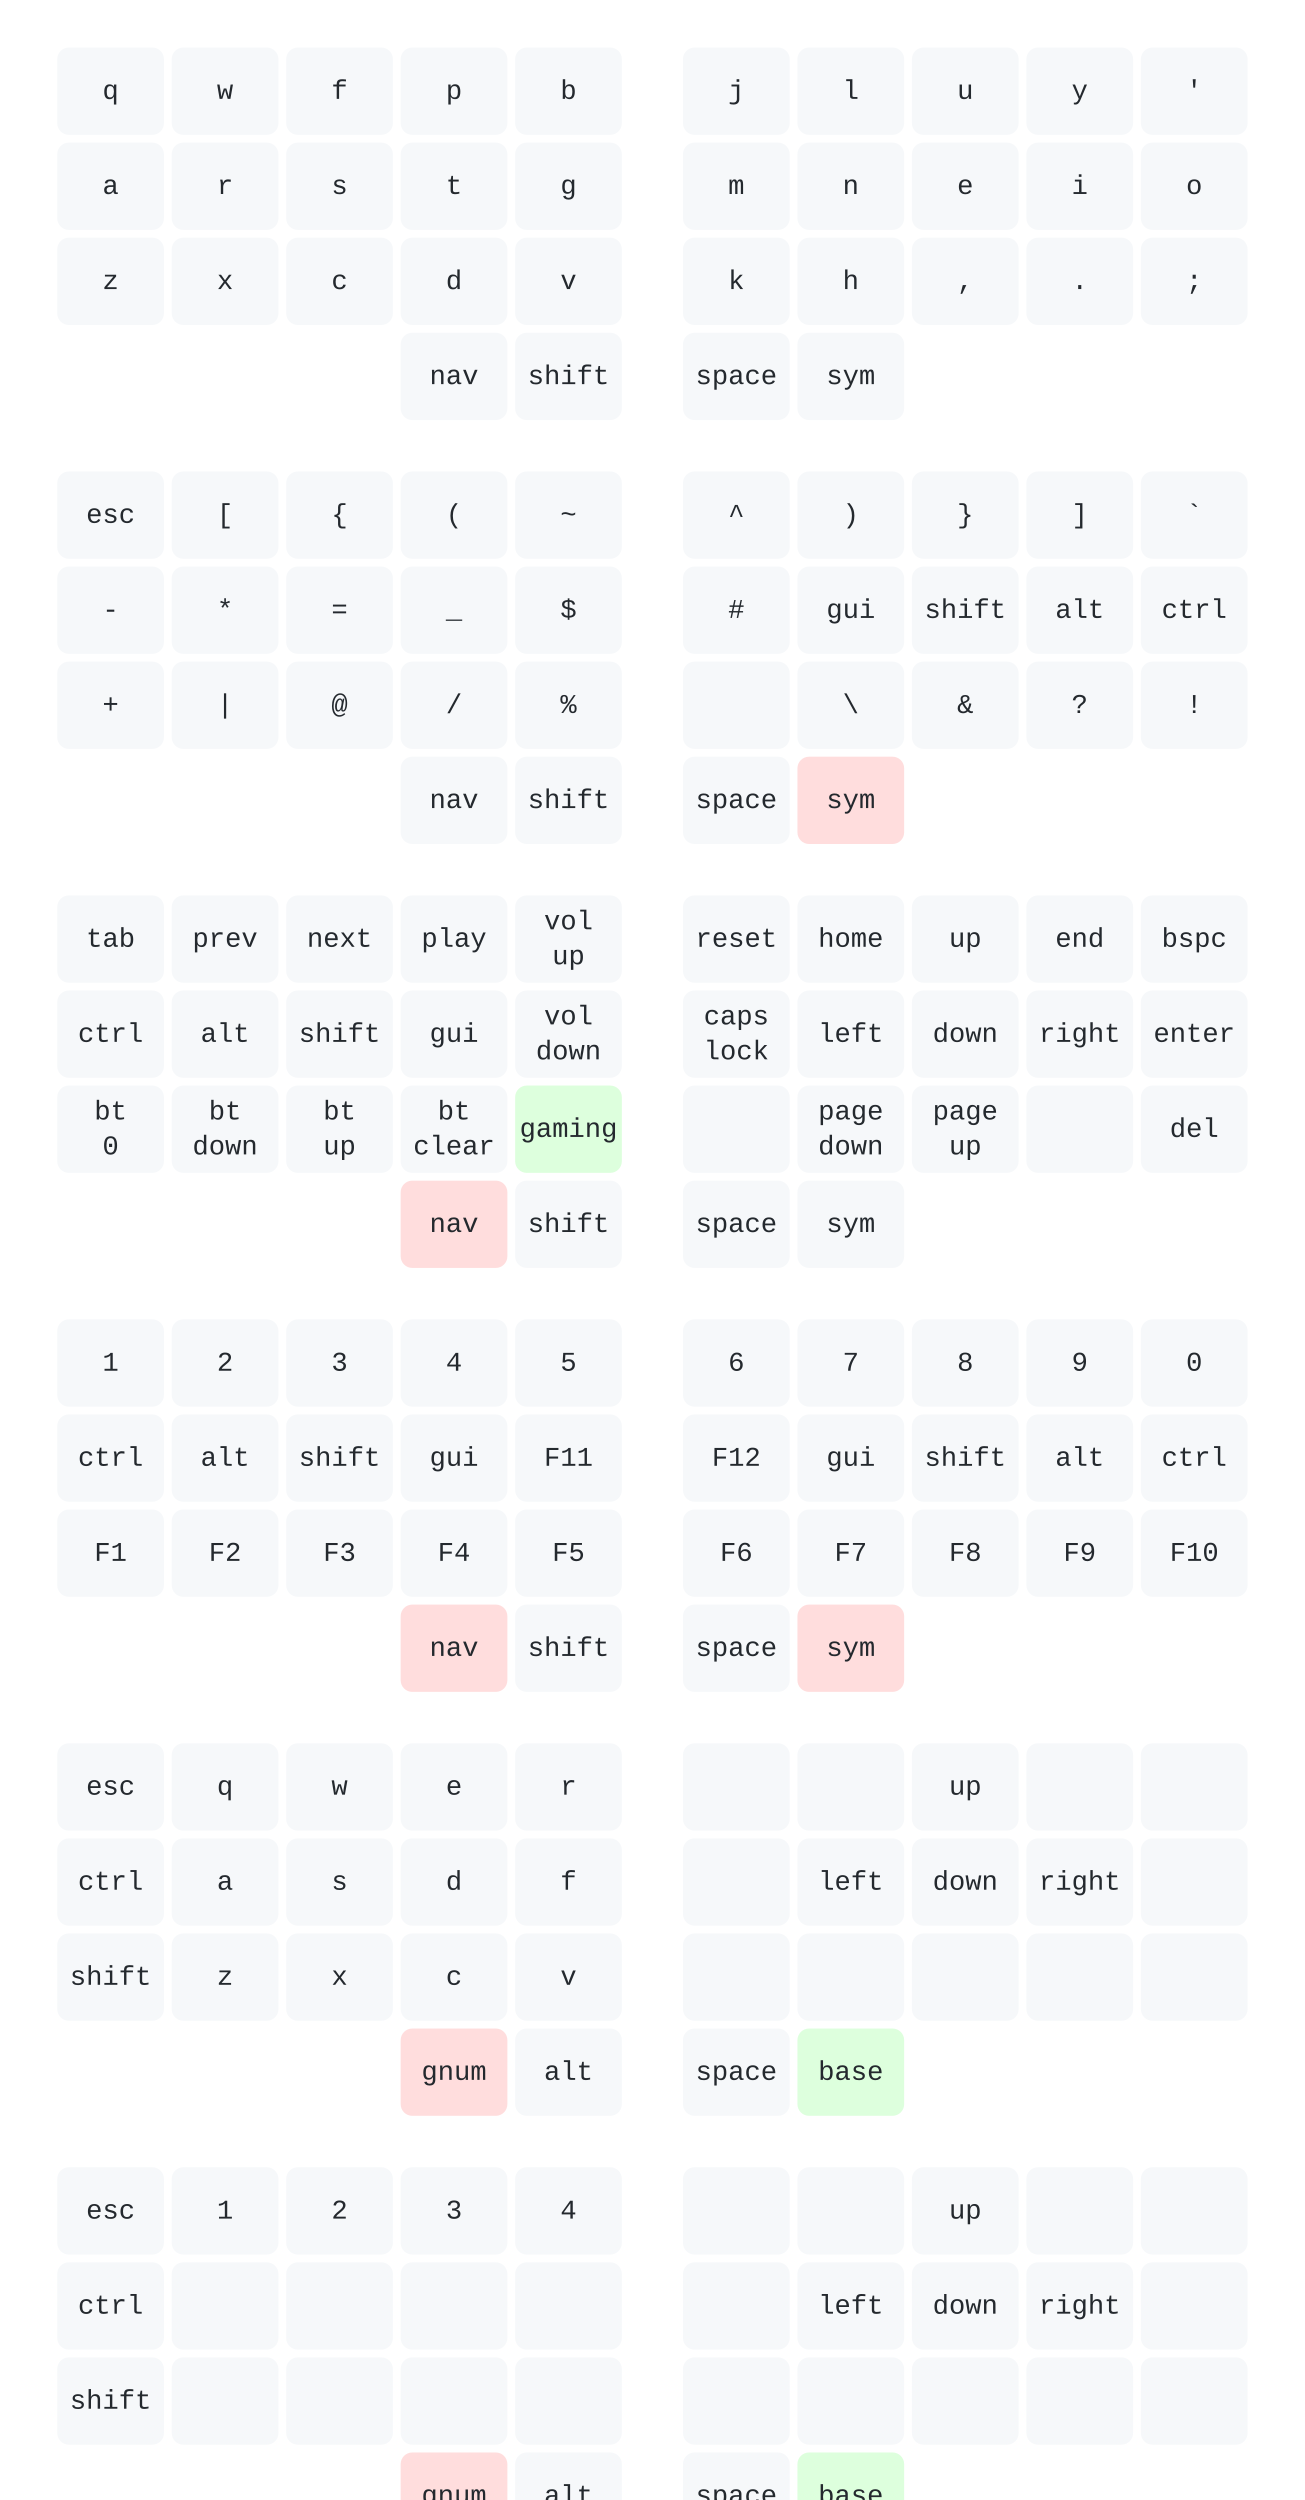
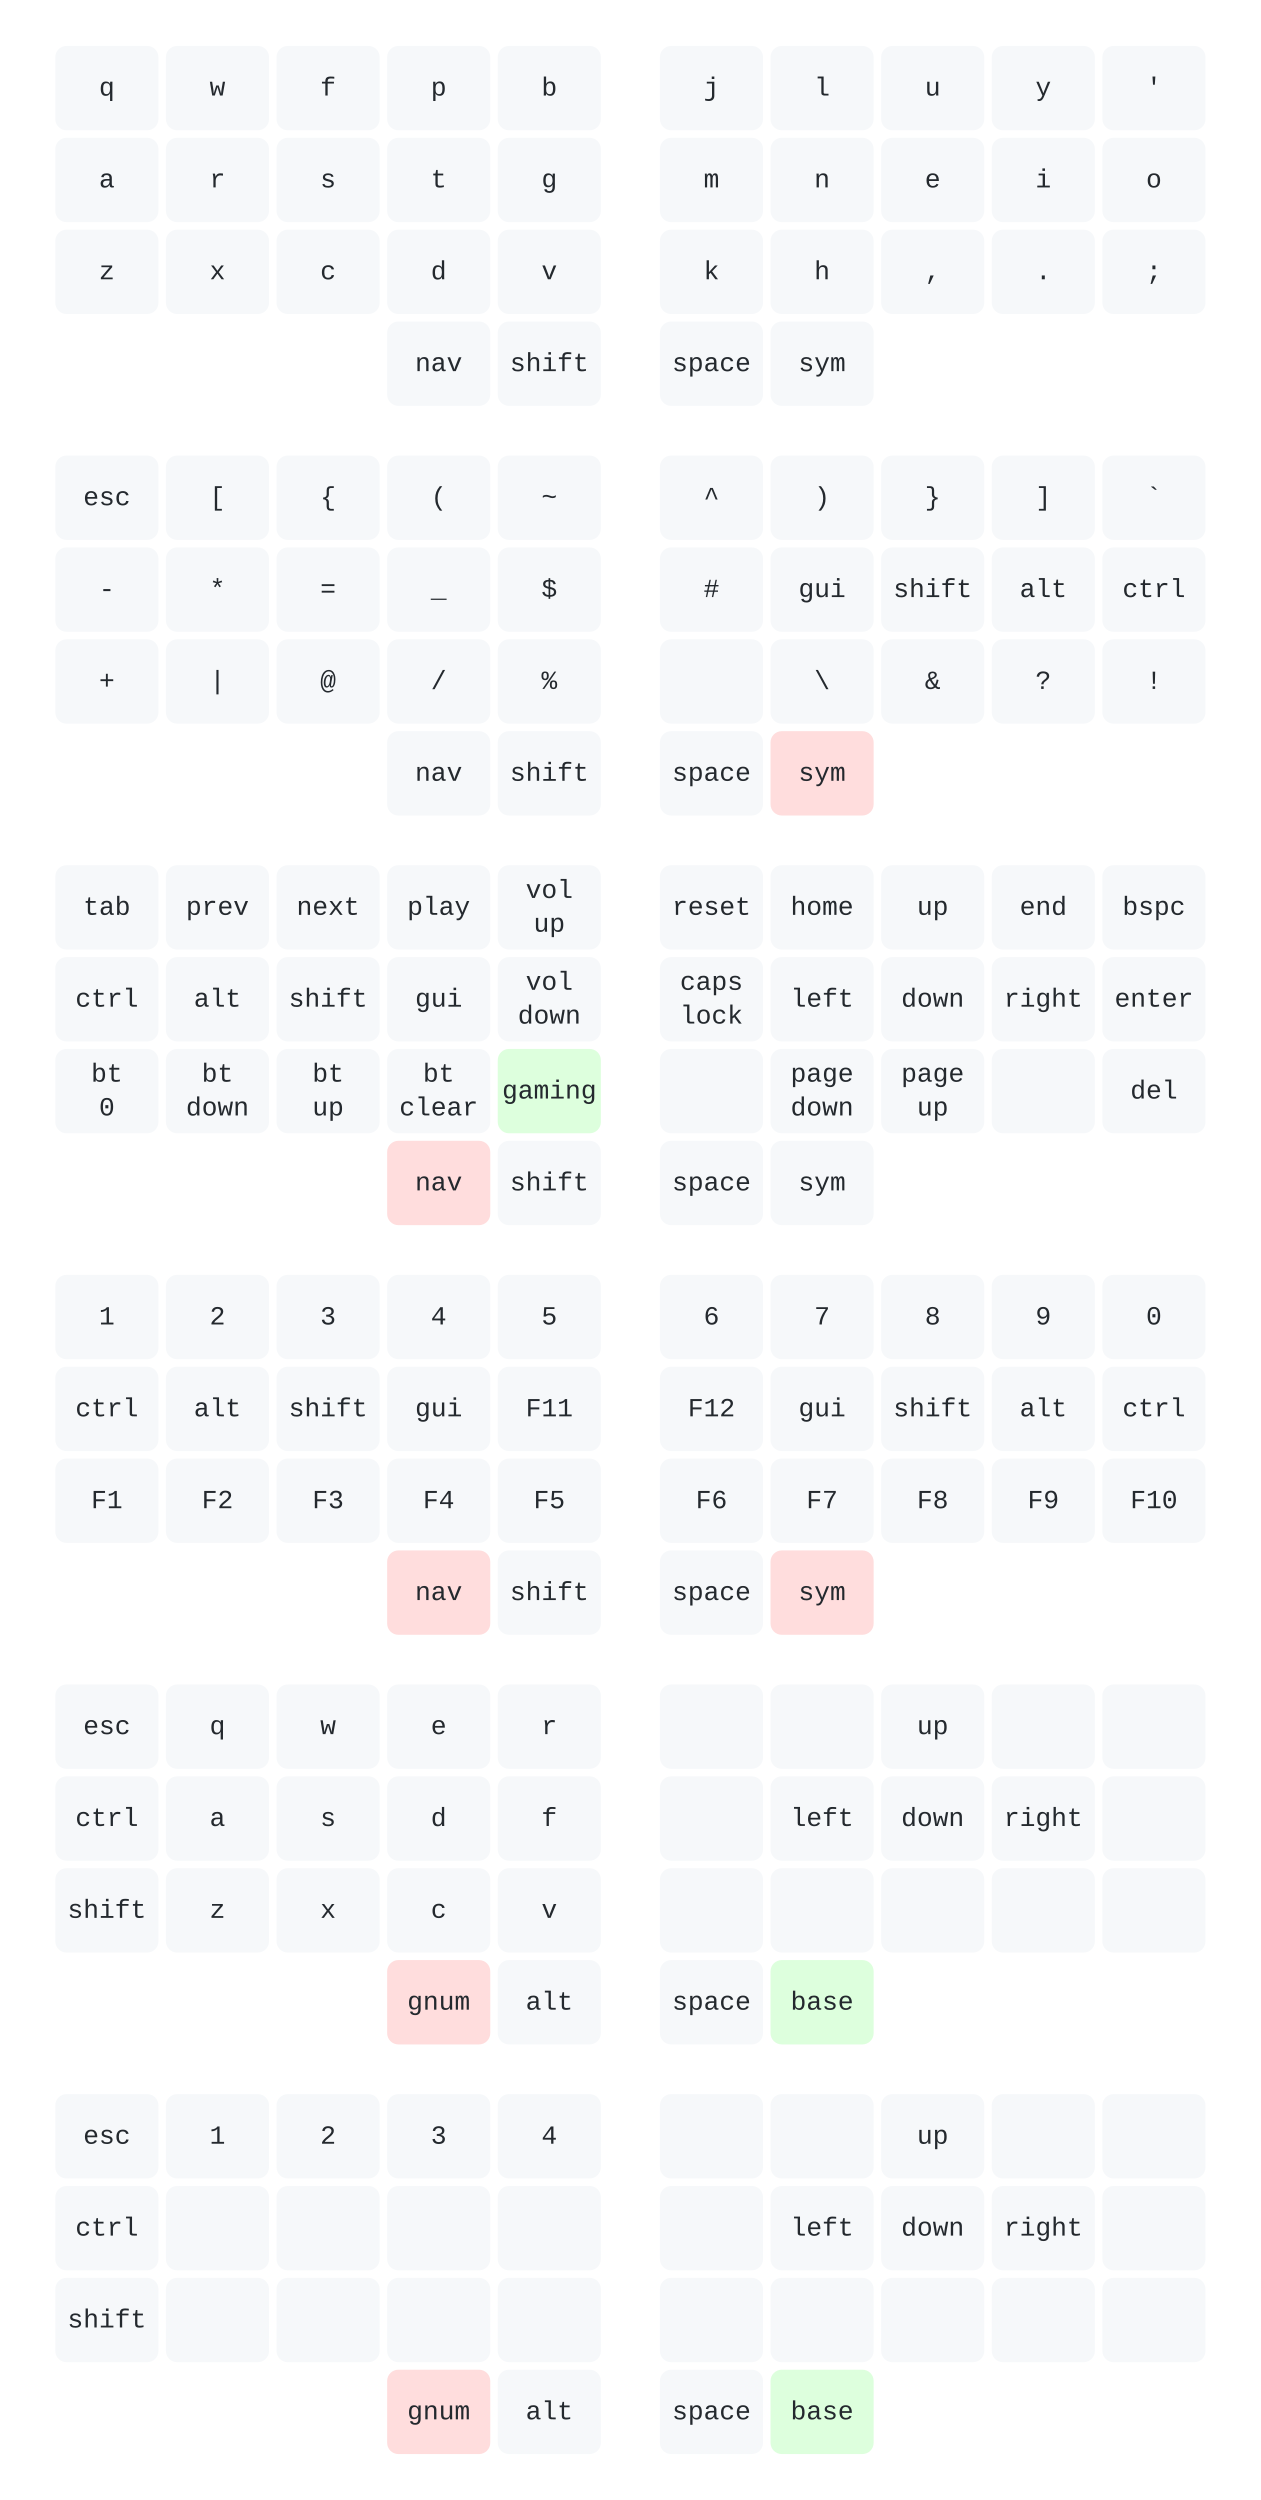
- <svg xmlns="http://www.w3.org/2000/svg" width="672.5" height="1288.5" viewBox="0 0 672.5 1288.5">
+ <svg xmlns="http://www.w3.org/2000/svg" width="672.5" height="1333.5" viewBox="0 0 672.5 1333.5">
  <style>
    svg {
        font-family: SFMono-Regular,Consolas,Liberation Mono,Menlo,monospace;
        font-size: 14px;
        font-kerning: normal;
        text-rendering: optimizeLegibility;
        fill: #24292e;
    }

    rect {
        fill: #f6f8fa;
    }

    .held {
        fill: #fdd;
    }

    .press {
        fill: #dfd;
    }
</style>
  <rect rx="6" ry="6" x="29.5" y="24.5" width="55" height="45" class="" />
  <text text-anchor="middle" dominant-baseline="middle" x="57.0" y="47.0">q</text>
  <rect rx="6" ry="6" x="88.5" y="24.5" width="55" height="45" class="" />
  <text text-anchor="middle" dominant-baseline="middle" x="116.0" y="47.0">w</text>
  <rect rx="6" ry="6" x="147.5" y="24.5" width="55" height="45" class="" />
  <text text-anchor="middle" dominant-baseline="middle" x="175.0" y="47.0">f</text>
  <rect rx="6" ry="6" x="206.5" y="24.5" width="55" height="45" class="" />
  <text text-anchor="middle" dominant-baseline="middle" x="234.0" y="47.0">p</text>
  <rect rx="6" ry="6" x="265.5" y="24.5" width="55" height="45" class="" />
  <text text-anchor="middle" dominant-baseline="middle" x="293.0" y="47.0">b</text>
  <rect rx="6" ry="6" x="29.5" y="73.5" width="55" height="45" class="" />
  <text text-anchor="middle" dominant-baseline="middle" x="57.0" y="96.0">a</text>
  <rect rx="6" ry="6" x="88.5" y="73.5" width="55" height="45" class="" />
  <text text-anchor="middle" dominant-baseline="middle" x="116.0" y="96.0">r</text>
  <rect rx="6" ry="6" x="147.5" y="73.5" width="55" height="45" class="" />
  <text text-anchor="middle" dominant-baseline="middle" x="175.0" y="96.0">s</text>
  <rect rx="6" ry="6" x="206.5" y="73.5" width="55" height="45" class="" />
  <text text-anchor="middle" dominant-baseline="middle" x="234.0" y="96.0">t</text>
  <rect rx="6" ry="6" x="265.5" y="73.5" width="55" height="45" class="" />
  <text text-anchor="middle" dominant-baseline="middle" x="293.0" y="96.0">g</text>
  <rect rx="6" ry="6" x="29.5" y="122.5" width="55" height="45" class="" />
  <text text-anchor="middle" dominant-baseline="middle" x="57.0" y="145.0">z</text>
  <rect rx="6" ry="6" x="88.5" y="122.5" width="55" height="45" class="" />
  <text text-anchor="middle" dominant-baseline="middle" x="116.0" y="145.0">x</text>
  <rect rx="6" ry="6" x="147.5" y="122.5" width="55" height="45" class="" />
  <text text-anchor="middle" dominant-baseline="middle" x="175.0" y="145.0">c</text>
  <rect rx="6" ry="6" x="206.5" y="122.5" width="55" height="45" class="" />
  <text text-anchor="middle" dominant-baseline="middle" x="234.0" y="145.0">d</text>
  <rect rx="6" ry="6" x="265.5" y="122.5" width="55" height="45" class="" />
  <text text-anchor="middle" dominant-baseline="middle" x="293.0" y="145.0">v</text>
  <rect rx="6" ry="6" x="352.0" y="24.5" width="55" height="45" class="" />
  <text text-anchor="middle" dominant-baseline="middle" x="379.5" y="47.0">j</text>
  <rect rx="6" ry="6" x="411.0" y="24.5" width="55" height="45" class="" />
  <text text-anchor="middle" dominant-baseline="middle" x="438.5" y="47.0">l</text>
  <rect rx="6" ry="6" x="470.0" y="24.5" width="55" height="45" class="" />
  <text text-anchor="middle" dominant-baseline="middle" x="497.5" y="47.0">u</text>
  <rect rx="6" ry="6" x="529.0" y="24.5" width="55" height="45" class="" />
  <text text-anchor="middle" dominant-baseline="middle" x="556.5" y="47.0">y</text>
  <rect rx="6" ry="6" x="588.0" y="24.5" width="55" height="45" class="" />
  <text text-anchor="middle" dominant-baseline="middle" x="615.5" y="47.0">'</text>
  <rect rx="6" ry="6" x="352.0" y="73.5" width="55" height="45" class="" />
  <text text-anchor="middle" dominant-baseline="middle" x="379.5" y="96.0">m</text>
  <rect rx="6" ry="6" x="411.0" y="73.5" width="55" height="45" class="" />
  <text text-anchor="middle" dominant-baseline="middle" x="438.5" y="96.0">n</text>
  <rect rx="6" ry="6" x="470.0" y="73.5" width="55" height="45" class="" />
  <text text-anchor="middle" dominant-baseline="middle" x="497.5" y="96.0">e</text>
  <rect rx="6" ry="6" x="529.0" y="73.5" width="55" height="45" class="" />
  <text text-anchor="middle" dominant-baseline="middle" x="556.5" y="96.0">i</text>
  <rect rx="6" ry="6" x="588.0" y="73.5" width="55" height="45" class="" />
  <text text-anchor="middle" dominant-baseline="middle" x="615.5" y="96.0">o</text>
  <rect rx="6" ry="6" x="352.0" y="122.5" width="55" height="45" class="" />
  <text text-anchor="middle" dominant-baseline="middle" x="379.5" y="145.0">k</text>
  <rect rx="6" ry="6" x="411.0" y="122.5" width="55" height="45" class="" />
  <text text-anchor="middle" dominant-baseline="middle" x="438.5" y="145.0">h</text>
  <rect rx="6" ry="6" x="470.0" y="122.5" width="55" height="45" class="" />
  <text text-anchor="middle" dominant-baseline="middle" x="497.5" y="145.0">,</text>
  <rect rx="6" ry="6" x="529.0" y="122.5" width="55" height="45" class="" />
  <text text-anchor="middle" dominant-baseline="middle" x="556.5" y="145.0">.</text>
  <rect rx="6" ry="6" x="588.0" y="122.5" width="55" height="45" class="" />
  <text text-anchor="middle" dominant-baseline="middle" x="615.5" y="145.0">;</text>
  <rect rx="6" ry="6" x="206.5" y="171.5" width="55" height="45" class="" />
  <text text-anchor="middle" dominant-baseline="middle" x="234.0" y="194.0">nav</text>
  <rect rx="6" ry="6" x="265.5" y="171.5" width="55" height="45" class="" />
  <text text-anchor="middle" dominant-baseline="middle" x="293.0" y="194.0">shift</text>
  <rect rx="6" ry="6" x="352.0" y="171.5" width="55" height="45" class="" />
  <text text-anchor="middle" dominant-baseline="middle" x="379.5" y="194.0">space</text>
  <rect rx="6" ry="6" x="411.0" y="171.5" width="55" height="45" class="" />
  <text text-anchor="middle" dominant-baseline="middle" x="438.5" y="194.0">sym</text>
  <rect rx="6" ry="6" x="29.5" y="243.0" width="55" height="45" class="" />
  <text text-anchor="middle" dominant-baseline="middle" x="57.0" y="265.5">esc</text>
  <rect rx="6" ry="6" x="88.5" y="243.0" width="55" height="45" class="" />
  <text text-anchor="middle" dominant-baseline="middle" x="116.0" y="265.5">[</text>
  <rect rx="6" ry="6" x="147.5" y="243.0" width="55" height="45" class="" />
  <text text-anchor="middle" dominant-baseline="middle" x="175.0" y="265.5">{</text>
  <rect rx="6" ry="6" x="206.5" y="243.0" width="55" height="45" class="" />
  <text text-anchor="middle" dominant-baseline="middle" x="234.0" y="265.5">(</text>
  <rect rx="6" ry="6" x="265.5" y="243.0" width="55" height="45" class="" />
  <text text-anchor="middle" dominant-baseline="middle" x="293.0" y="265.5">~</text>
  <rect rx="6" ry="6" x="29.5" y="292.0" width="55" height="45" class="" />
  <text text-anchor="middle" dominant-baseline="middle" x="57.0" y="314.5">-</text>
  <rect rx="6" ry="6" x="88.5" y="292.0" width="55" height="45" class="" />
  <text text-anchor="middle" dominant-baseline="middle" x="116.0" y="314.5">*</text>
  <rect rx="6" ry="6" x="147.5" y="292.0" width="55" height="45" class="" />
  <text text-anchor="middle" dominant-baseline="middle" x="175.0" y="314.5">=</text>
  <rect rx="6" ry="6" x="206.5" y="292.0" width="55" height="45" class="" />
  <text text-anchor="middle" dominant-baseline="middle" x="234.0" y="314.5">_</text>
  <rect rx="6" ry="6" x="265.5" y="292.0" width="55" height="45" class="" />
  <text text-anchor="middle" dominant-baseline="middle" x="293.0" y="314.5">$</text>
  <rect rx="6" ry="6" x="29.5" y="341.0" width="55" height="45" class="" />
  <text text-anchor="middle" dominant-baseline="middle" x="57.0" y="363.5">+</text>
  <rect rx="6" ry="6" x="88.5" y="341.0" width="55" height="45" class="" />
  <text text-anchor="middle" dominant-baseline="middle" x="116.0" y="363.5">|</text>
  <rect rx="6" ry="6" x="147.5" y="341.0" width="55" height="45" class="" />
  <text text-anchor="middle" dominant-baseline="middle" x="175.0" y="363.5">@</text>
  <rect rx="6" ry="6" x="206.5" y="341.0" width="55" height="45" class="" />
  <text text-anchor="middle" dominant-baseline="middle" x="234.0" y="363.5">/</text>
  <rect rx="6" ry="6" x="265.5" y="341.0" width="55" height="45" class="" />
  <text text-anchor="middle" dominant-baseline="middle" x="293.0" y="363.5">%</text>
  <rect rx="6" ry="6" x="352.0" y="243.0" width="55" height="45" class="" />
  <text text-anchor="middle" dominant-baseline="middle" x="379.5" y="265.5">^</text>
  <rect rx="6" ry="6" x="411.0" y="243.0" width="55" height="45" class="" />
  <text text-anchor="middle" dominant-baseline="middle" x="438.5" y="265.5">)</text>
  <rect rx="6" ry="6" x="470.0" y="243.0" width="55" height="45" class="" />
  <text text-anchor="middle" dominant-baseline="middle" x="497.5" y="265.5">}</text>
  <rect rx="6" ry="6" x="529.0" y="243.0" width="55" height="45" class="" />
  <text text-anchor="middle" dominant-baseline="middle" x="556.5" y="265.5">]</text>
  <rect rx="6" ry="6" x="588.0" y="243.0" width="55" height="45" class="" />
  <text text-anchor="middle" dominant-baseline="middle" x="615.5" y="265.5">`</text>
  <rect rx="6" ry="6" x="352.0" y="292.0" width="55" height="45" class="" />
  <text text-anchor="middle" dominant-baseline="middle" x="379.5" y="314.5">#</text>
  <rect rx="6" ry="6" x="411.0" y="292.0" width="55" height="45" class="" />
  <text text-anchor="middle" dominant-baseline="middle" x="438.5" y="314.5">gui</text>
  <rect rx="6" ry="6" x="470.0" y="292.0" width="55" height="45" class="" />
  <text text-anchor="middle" dominant-baseline="middle" x="497.5" y="314.5">shift</text>
  <rect rx="6" ry="6" x="529.0" y="292.0" width="55" height="45" class="" />
  <text text-anchor="middle" dominant-baseline="middle" x="556.5" y="314.5">alt</text>
  <rect rx="6" ry="6" x="588.0" y="292.0" width="55" height="45" class="" />
  <text text-anchor="middle" dominant-baseline="middle" x="615.5" y="314.5">ctrl</text>
  <rect rx="6" ry="6" x="352.0" y="341.0" width="55" height="45" class="" />
  <rect rx="6" ry="6" x="411.0" y="341.0" width="55" height="45" class="" />
  <text text-anchor="middle" dominant-baseline="middle" x="438.5" y="363.5">\</text>
  <rect rx="6" ry="6" x="470.0" y="341.0" width="55" height="45" class="" />
  <text text-anchor="middle" dominant-baseline="middle" x="497.5" y="363.5">&amp;</text>
  <rect rx="6" ry="6" x="529.0" y="341.0" width="55" height="45" class="" />
  <text text-anchor="middle" dominant-baseline="middle" x="556.5" y="363.5">?</text>
  <rect rx="6" ry="6" x="588.0" y="341.0" width="55" height="45" class="" />
  <text text-anchor="middle" dominant-baseline="middle" x="615.5" y="363.5">!</text>
  <rect rx="6" ry="6" x="206.5" y="390.0" width="55" height="45" class="" />
  <text text-anchor="middle" dominant-baseline="middle" x="234.0" y="412.5">nav</text>
  <rect rx="6" ry="6" x="265.5" y="390.0" width="55" height="45" class="" />
  <text text-anchor="middle" dominant-baseline="middle" x="293.0" y="412.5">shift</text>
  <rect rx="6" ry="6" x="352.0" y="390.0" width="55" height="45" class="" />
  <text text-anchor="middle" dominant-baseline="middle" x="379.5" y="412.5">space</text>
  <rect rx="6" ry="6" x="411.0" y="390.0" width="55" height="45" class="held" />
  <text text-anchor="middle" dominant-baseline="middle" x="438.5" y="412.5">sym</text>
  <rect rx="6" ry="6" x="29.5" y="461.5" width="55" height="45" class="" />
  <text text-anchor="middle" dominant-baseline="middle" x="57.0" y="484.0">tab</text>
  <rect rx="6" ry="6" x="88.5" y="461.5" width="55" height="45" class="" />
  <text text-anchor="middle" dominant-baseline="middle" x="116.0" y="484.0">prev</text>
  <rect rx="6" ry="6" x="147.5" y="461.5" width="55" height="45" class="" />
  <text text-anchor="middle" dominant-baseline="middle" x="175.0" y="484.0">next</text>
  <rect rx="6" ry="6" x="206.5" y="461.5" width="55" height="45" class="" />
  <text text-anchor="middle" dominant-baseline="middle" x="234.0" y="484.0">play</text>
  <rect rx="6" ry="6" x="265.5" y="461.5" width="55" height="45" class="" />
  <text text-anchor="middle" dominant-baseline="middle" x="293.0" y="475.0">vol</text>
  <text text-anchor="middle" dominant-baseline="middle" x="293.0" y="493.0">up</text>
  <rect rx="6" ry="6" x="29.5" y="510.5" width="55" height="45" class="" />
  <text text-anchor="middle" dominant-baseline="middle" x="57.0" y="533.0">ctrl</text>
  <rect rx="6" ry="6" x="88.5" y="510.5" width="55" height="45" class="" />
  <text text-anchor="middle" dominant-baseline="middle" x="116.0" y="533.0">alt</text>
  <rect rx="6" ry="6" x="147.5" y="510.5" width="55" height="45" class="" />
  <text text-anchor="middle" dominant-baseline="middle" x="175.0" y="533.0">shift</text>
  <rect rx="6" ry="6" x="206.5" y="510.5" width="55" height="45" class="" />
  <text text-anchor="middle" dominant-baseline="middle" x="234.0" y="533.0">gui</text>
  <rect rx="6" ry="6" x="265.5" y="510.5" width="55" height="45" class="" />
  <text text-anchor="middle" dominant-baseline="middle" x="293.0" y="524.0">vol</text>
  <text text-anchor="middle" dominant-baseline="middle" x="293.0" y="542.0">down</text>
  <rect rx="6" ry="6" x="29.5" y="559.5" width="55" height="45" class="" />
  <text text-anchor="middle" dominant-baseline="middle" x="57.0" y="573.0">bt</text>
  <text text-anchor="middle" dominant-baseline="middle" x="57.0" y="591.0">0</text>
  <rect rx="6" ry="6" x="88.5" y="559.5" width="55" height="45" class="" />
  <text text-anchor="middle" dominant-baseline="middle" x="116.0" y="573.0">bt</text>
  <text text-anchor="middle" dominant-baseline="middle" x="116.0" y="591.0">down</text>
  <rect rx="6" ry="6" x="147.5" y="559.5" width="55" height="45" class="" />
  <text text-anchor="middle" dominant-baseline="middle" x="175.0" y="573.0">bt</text>
  <text text-anchor="middle" dominant-baseline="middle" x="175.0" y="591.0">up</text>
  <rect rx="6" ry="6" x="206.5" y="559.5" width="55" height="45" class="" />
  <text text-anchor="middle" dominant-baseline="middle" x="234.0" y="573.0">bt</text>
  <text text-anchor="middle" dominant-baseline="middle" x="234.0" y="591.0">clear</text>
  <rect rx="6" ry="6" x="265.5" y="559.5" width="55" height="45" class="press" />
  <text text-anchor="middle" dominant-baseline="middle" x="293.0" y="582.0">gaming</text>
  <rect rx="6" ry="6" x="352.0" y="461.5" width="55" height="45" class="" />
  <text text-anchor="middle" dominant-baseline="middle" x="379.5" y="484.0">reset</text>
  <rect rx="6" ry="6" x="411.0" y="461.5" width="55" height="45" class="" />
  <text text-anchor="middle" dominant-baseline="middle" x="438.5" y="484.0">home</text>
  <rect rx="6" ry="6" x="470.0" y="461.5" width="55" height="45" class="" />
  <text text-anchor="middle" dominant-baseline="middle" x="497.5" y="484.0">up</text>
  <rect rx="6" ry="6" x="529.0" y="461.5" width="55" height="45" class="" />
  <text text-anchor="middle" dominant-baseline="middle" x="556.5" y="484.0">end</text>
  <rect rx="6" ry="6" x="588.0" y="461.5" width="55" height="45" class="" />
  <text text-anchor="middle" dominant-baseline="middle" x="615.5" y="484.0">bspc</text>
  <rect rx="6" ry="6" x="352.0" y="510.5" width="55" height="45" class="" />
  <text text-anchor="middle" dominant-baseline="middle" x="379.5" y="524.0">caps</text>
  <text text-anchor="middle" dominant-baseline="middle" x="379.5" y="542.0">lock</text>
  <rect rx="6" ry="6" x="411.0" y="510.5" width="55" height="45" class="" />
  <text text-anchor="middle" dominant-baseline="middle" x="438.5" y="533.0">left</text>
  <rect rx="6" ry="6" x="470.0" y="510.5" width="55" height="45" class="" />
  <text text-anchor="middle" dominant-baseline="middle" x="497.5" y="533.0">down</text>
  <rect rx="6" ry="6" x="529.0" y="510.5" width="55" height="45" class="" />
  <text text-anchor="middle" dominant-baseline="middle" x="556.5" y="533.0">right</text>
  <rect rx="6" ry="6" x="588.0" y="510.5" width="55" height="45" class="" />
  <text text-anchor="middle" dominant-baseline="middle" x="615.5" y="533.0">enter</text>
  <rect rx="6" ry="6" x="352.0" y="559.5" width="55" height="45" class="" />
  <rect rx="6" ry="6" x="411.0" y="559.5" width="55" height="45" class="" />
  <text text-anchor="middle" dominant-baseline="middle" x="438.5" y="573.0">page</text>
  <text text-anchor="middle" dominant-baseline="middle" x="438.5" y="591.0">down</text>
  <rect rx="6" ry="6" x="470.0" y="559.5" width="55" height="45" class="" />
  <text text-anchor="middle" dominant-baseline="middle" x="497.5" y="573.0">page</text>
  <text text-anchor="middle" dominant-baseline="middle" x="497.5" y="591.0">up</text>
  <rect rx="6" ry="6" x="529.0" y="559.5" width="55" height="45" class="" />
  <rect rx="6" ry="6" x="588.0" y="559.5" width="55" height="45" class="" />
  <text text-anchor="middle" dominant-baseline="middle" x="615.5" y="582.0">del</text>
  <rect rx="6" ry="6" x="206.5" y="608.5" width="55" height="45" class="held" />
  <text text-anchor="middle" dominant-baseline="middle" x="234.0" y="631.0">nav</text>
  <rect rx="6" ry="6" x="265.5" y="608.5" width="55" height="45" class="" />
  <text text-anchor="middle" dominant-baseline="middle" x="293.0" y="631.0">shift</text>
  <rect rx="6" ry="6" x="352.0" y="608.5" width="55" height="45" class="" />
  <text text-anchor="middle" dominant-baseline="middle" x="379.5" y="631.0">space</text>
  <rect rx="6" ry="6" x="411.0" y="608.5" width="55" height="45" class="" />
  <text text-anchor="middle" dominant-baseline="middle" x="438.5" y="631.0">sym</text>
  <rect rx="6" ry="6" x="29.5" y="680.0" width="55" height="45" class="" />
  <text text-anchor="middle" dominant-baseline="middle" x="57.0" y="702.5">1</text>
  <rect rx="6" ry="6" x="88.5" y="680.0" width="55" height="45" class="" />
  <text text-anchor="middle" dominant-baseline="middle" x="116.0" y="702.5">2</text>
  <rect rx="6" ry="6" x="147.5" y="680.0" width="55" height="45" class="" />
  <text text-anchor="middle" dominant-baseline="middle" x="175.0" y="702.5">3</text>
  <rect rx="6" ry="6" x="206.5" y="680.0" width="55" height="45" class="" />
  <text text-anchor="middle" dominant-baseline="middle" x="234.0" y="702.5">4</text>
  <rect rx="6" ry="6" x="265.5" y="680.0" width="55" height="45" class="" />
  <text text-anchor="middle" dominant-baseline="middle" x="293.0" y="702.5">5</text>
  <rect rx="6" ry="6" x="29.5" y="729.0" width="55" height="45" class="" />
  <text text-anchor="middle" dominant-baseline="middle" x="57.0" y="751.5">ctrl</text>
  <rect rx="6" ry="6" x="88.5" y="729.0" width="55" height="45" class="" />
  <text text-anchor="middle" dominant-baseline="middle" x="116.0" y="751.5">alt</text>
  <rect rx="6" ry="6" x="147.5" y="729.0" width="55" height="45" class="" />
  <text text-anchor="middle" dominant-baseline="middle" x="175.0" y="751.5">shift</text>
  <rect rx="6" ry="6" x="206.5" y="729.0" width="55" height="45" class="" />
  <text text-anchor="middle" dominant-baseline="middle" x="234.0" y="751.5">gui</text>
  <rect rx="6" ry="6" x="265.5" y="729.0" width="55" height="45" class="" />
  <text text-anchor="middle" dominant-baseline="middle" x="293.0" y="751.5">F11</text>
  <rect rx="6" ry="6" x="29.5" y="778.0" width="55" height="45" class="" />
  <text text-anchor="middle" dominant-baseline="middle" x="57.0" y="800.5">F1</text>
  <rect rx="6" ry="6" x="88.5" y="778.0" width="55" height="45" class="" />
  <text text-anchor="middle" dominant-baseline="middle" x="116.0" y="800.5">F2</text>
  <rect rx="6" ry="6" x="147.5" y="778.0" width="55" height="45" class="" />
  <text text-anchor="middle" dominant-baseline="middle" x="175.0" y="800.5">F3</text>
  <rect rx="6" ry="6" x="206.5" y="778.0" width="55" height="45" class="" />
  <text text-anchor="middle" dominant-baseline="middle" x="234.0" y="800.5">F4</text>
  <rect rx="6" ry="6" x="265.5" y="778.0" width="55" height="45" class="" />
  <text text-anchor="middle" dominant-baseline="middle" x="293.0" y="800.5">F5</text>
  <rect rx="6" ry="6" x="352.0" y="680.0" width="55" height="45" class="" />
  <text text-anchor="middle" dominant-baseline="middle" x="379.5" y="702.5">6</text>
  <rect rx="6" ry="6" x="411.0" y="680.0" width="55" height="45" class="" />
  <text text-anchor="middle" dominant-baseline="middle" x="438.5" y="702.5">7</text>
  <rect rx="6" ry="6" x="470.0" y="680.0" width="55" height="45" class="" />
  <text text-anchor="middle" dominant-baseline="middle" x="497.5" y="702.5">8</text>
  <rect rx="6" ry="6" x="529.0" y="680.0" width="55" height="45" class="" />
  <text text-anchor="middle" dominant-baseline="middle" x="556.5" y="702.5">9</text>
  <rect rx="6" ry="6" x="588.0" y="680.0" width="55" height="45" class="" />
  <text text-anchor="middle" dominant-baseline="middle" x="615.5" y="702.5">0</text>
  <rect rx="6" ry="6" x="352.0" y="729.0" width="55" height="45" class="" />
  <text text-anchor="middle" dominant-baseline="middle" x="379.5" y="751.5">F12</text>
  <rect rx="6" ry="6" x="411.0" y="729.0" width="55" height="45" class="" />
  <text text-anchor="middle" dominant-baseline="middle" x="438.5" y="751.5">gui</text>
  <rect rx="6" ry="6" x="470.0" y="729.0" width="55" height="45" class="" />
  <text text-anchor="middle" dominant-baseline="middle" x="497.5" y="751.5">shift</text>
  <rect rx="6" ry="6" x="529.0" y="729.0" width="55" height="45" class="" />
  <text text-anchor="middle" dominant-baseline="middle" x="556.5" y="751.5">alt</text>
  <rect rx="6" ry="6" x="588.0" y="729.0" width="55" height="45" class="" />
  <text text-anchor="middle" dominant-baseline="middle" x="615.5" y="751.5">ctrl</text>
  <rect rx="6" ry="6" x="352.0" y="778.0" width="55" height="45" class="" />
  <text text-anchor="middle" dominant-baseline="middle" x="379.5" y="800.5">F6</text>
  <rect rx="6" ry="6" x="411.0" y="778.0" width="55" height="45" class="" />
  <text text-anchor="middle" dominant-baseline="middle" x="438.5" y="800.5">F7</text>
  <rect rx="6" ry="6" x="470.0" y="778.0" width="55" height="45" class="" />
  <text text-anchor="middle" dominant-baseline="middle" x="497.5" y="800.5">F8</text>
  <rect rx="6" ry="6" x="529.0" y="778.0" width="55" height="45" class="" />
  <text text-anchor="middle" dominant-baseline="middle" x="556.5" y="800.5">F9</text>
  <rect rx="6" ry="6" x="588.0" y="778.0" width="55" height="45" class="" />
  <text text-anchor="middle" dominant-baseline="middle" x="615.5" y="800.5">F10</text>
  <rect rx="6" ry="6" x="206.5" y="827.0" width="55" height="45" class="held" />
  <text text-anchor="middle" dominant-baseline="middle" x="234.0" y="849.5">nav</text>
  <rect rx="6" ry="6" x="265.5" y="827.0" width="55" height="45" class="" />
  <text text-anchor="middle" dominant-baseline="middle" x="293.0" y="849.5">shift</text>
  <rect rx="6" ry="6" x="352.0" y="827.0" width="55" height="45" class="" />
  <text text-anchor="middle" dominant-baseline="middle" x="379.5" y="849.5">space</text>
  <rect rx="6" ry="6" x="411.0" y="827.0" width="55" height="45" class="held" />
  <text text-anchor="middle" dominant-baseline="middle" x="438.5" y="849.5">sym</text>
  <rect rx="6" ry="6" x="29.5" y="898.5" width="55" height="45" class="" />
  <text text-anchor="middle" dominant-baseline="middle" x="57.0" y="921.0">esc</text>
  <rect rx="6" ry="6" x="88.5" y="898.5" width="55" height="45" class="" />
  <text text-anchor="middle" dominant-baseline="middle" x="116.0" y="921.0">q</text>
  <rect rx="6" ry="6" x="147.5" y="898.5" width="55" height="45" class="" />
  <text text-anchor="middle" dominant-baseline="middle" x="175.0" y="921.0">w</text>
  <rect rx="6" ry="6" x="206.5" y="898.5" width="55" height="45" class="" />
  <text text-anchor="middle" dominant-baseline="middle" x="234.0" y="921.0">e</text>
  <rect rx="6" ry="6" x="265.5" y="898.5" width="55" height="45" class="" />
  <text text-anchor="middle" dominant-baseline="middle" x="293.0" y="921.0">r</text>
  <rect rx="6" ry="6" x="29.5" y="947.5" width="55" height="45" class="" />
  <text text-anchor="middle" dominant-baseline="middle" x="57.0" y="970.0">ctrl</text>
  <rect rx="6" ry="6" x="88.5" y="947.5" width="55" height="45" class="" />
  <text text-anchor="middle" dominant-baseline="middle" x="116.0" y="970.0">a</text>
  <rect rx="6" ry="6" x="147.5" y="947.5" width="55" height="45" class="" />
  <text text-anchor="middle" dominant-baseline="middle" x="175.0" y="970.0">s</text>
  <rect rx="6" ry="6" x="206.5" y="947.5" width="55" height="45" class="" />
  <text text-anchor="middle" dominant-baseline="middle" x="234.0" y="970.0">d</text>
  <rect rx="6" ry="6" x="265.5" y="947.5" width="55" height="45" class="" />
  <text text-anchor="middle" dominant-baseline="middle" x="293.0" y="970.0">f</text>
  <rect rx="6" ry="6" x="29.5" y="996.5" width="55" height="45" class="" />
  <text text-anchor="middle" dominant-baseline="middle" x="57.0" y="1019.0">shift</text>
  <rect rx="6" ry="6" x="88.5" y="996.5" width="55" height="45" class="" />
  <text text-anchor="middle" dominant-baseline="middle" x="116.0" y="1019.0">z</text>
  <rect rx="6" ry="6" x="147.5" y="996.5" width="55" height="45" class="" />
  <text text-anchor="middle" dominant-baseline="middle" x="175.0" y="1019.0">x</text>
  <rect rx="6" ry="6" x="206.5" y="996.5" width="55" height="45" class="" />
  <text text-anchor="middle" dominant-baseline="middle" x="234.0" y="1019.0">c</text>
  <rect rx="6" ry="6" x="265.5" y="996.5" width="55" height="45" class="" />
  <text text-anchor="middle" dominant-baseline="middle" x="293.0" y="1019.0">v</text>
  <rect rx="6" ry="6" x="352.0" y="898.5" width="55" height="45" class="" />
  <rect rx="6" ry="6" x="411.0" y="898.5" width="55" height="45" class="" />
  <rect rx="6" ry="6" x="470.0" y="898.5" width="55" height="45" class="" />
  <text text-anchor="middle" dominant-baseline="middle" x="497.5" y="921.0">up</text>
  <rect rx="6" ry="6" x="529.0" y="898.5" width="55" height="45" class="" />
  <rect rx="6" ry="6" x="588.0" y="898.5" width="55" height="45" class="" />
  <rect rx="6" ry="6" x="352.0" y="947.5" width="55" height="45" class="" />
  <rect rx="6" ry="6" x="411.0" y="947.5" width="55" height="45" class="" />
  <text text-anchor="middle" dominant-baseline="middle" x="438.5" y="970.0">left</text>
  <rect rx="6" ry="6" x="470.0" y="947.5" width="55" height="45" class="" />
  <text text-anchor="middle" dominant-baseline="middle" x="497.5" y="970.0">down</text>
  <rect rx="6" ry="6" x="529.0" y="947.5" width="55" height="45" class="" />
  <text text-anchor="middle" dominant-baseline="middle" x="556.5" y="970.0">right</text>
  <rect rx="6" ry="6" x="588.0" y="947.5" width="55" height="45" class="" />
  <rect rx="6" ry="6" x="352.0" y="996.5" width="55" height="45" class="" />
  <rect rx="6" ry="6" x="411.0" y="996.5" width="55" height="45" class="" />
  <rect rx="6" ry="6" x="470.0" y="996.5" width="55" height="45" class="" />
  <rect rx="6" ry="6" x="529.0" y="996.5" width="55" height="45" class="" />
  <rect rx="6" ry="6" x="588.0" y="996.5" width="55" height="45" class="" />
  <rect rx="6" ry="6" x="206.5" y="1045.5" width="55" height="45" class="held" />
  <text text-anchor="middle" dominant-baseline="middle" x="234.0" y="1068.0">gnum</text>
  <rect rx="6" ry="6" x="265.5" y="1045.5" width="55" height="45" class="" />
  <text text-anchor="middle" dominant-baseline="middle" x="293.0" y="1068.0">alt</text>
  <rect rx="6" ry="6" x="352.0" y="1045.5" width="55" height="45" class="" />
  <text text-anchor="middle" dominant-baseline="middle" x="379.5" y="1068.0">space</text>
  <rect rx="6" ry="6" x="411.0" y="1045.5" width="55" height="45" class="press" />
  <text text-anchor="middle" dominant-baseline="middle" x="438.5" y="1068.0">base</text>
  <rect rx="6" ry="6" x="29.5" y="1117.0" width="55" height="45" class="" />
  <text text-anchor="middle" dominant-baseline="middle" x="57.0" y="1139.5">esc</text>
  <rect rx="6" ry="6" x="88.5" y="1117.0" width="55" height="45" class="" />
  <text text-anchor="middle" dominant-baseline="middle" x="116.0" y="1139.5">1</text>
  <rect rx="6" ry="6" x="147.5" y="1117.0" width="55" height="45" class="" />
  <text text-anchor="middle" dominant-baseline="middle" x="175.0" y="1139.5">2</text>
  <rect rx="6" ry="6" x="206.5" y="1117.0" width="55" height="45" class="" />
  <text text-anchor="middle" dominant-baseline="middle" x="234.0" y="1139.5">3</text>
  <rect rx="6" ry="6" x="265.5" y="1117.0" width="55" height="45" class="" />
  <text text-anchor="middle" dominant-baseline="middle" x="293.0" y="1139.5">4</text>
  <rect rx="6" ry="6" x="29.5" y="1166.0" width="55" height="45" class="" />
  <text text-anchor="middle" dominant-baseline="middle" x="57.0" y="1188.5">ctrl</text>
  <rect rx="6" ry="6" x="88.5" y="1166.0" width="55" height="45" class="" />
  <rect rx="6" ry="6" x="147.5" y="1166.0" width="55" height="45" class="" />
  <rect rx="6" ry="6" x="206.5" y="1166.0" width="55" height="45" class="" />
  <rect rx="6" ry="6" x="265.5" y="1166.0" width="55" height="45" class="" />
  <rect rx="6" ry="6" x="29.5" y="1215.0" width="55" height="45" class="" />
  <text text-anchor="middle" dominant-baseline="middle" x="57.0" y="1237.5">shift</text>
  <rect rx="6" ry="6" x="88.5" y="1215.0" width="55" height="45" class="" />
  <rect rx="6" ry="6" x="147.5" y="1215.0" width="55" height="45" class="" />
  <rect rx="6" ry="6" x="206.5" y="1215.0" width="55" height="45" class="" />
  <rect rx="6" ry="6" x="265.5" y="1215.0" width="55" height="45" class="" />
  <rect rx="6" ry="6" x="352.0" y="1117.0" width="55" height="45" class="" />
  <rect rx="6" ry="6" x="411.0" y="1117.0" width="55" height="45" class="" />
  <rect rx="6" ry="6" x="470.0" y="1117.0" width="55" height="45" class="" />
  <text text-anchor="middle" dominant-baseline="middle" x="497.5" y="1139.5">up</text>
  <rect rx="6" ry="6" x="529.0" y="1117.0" width="55" height="45" class="" />
  <rect rx="6" ry="6" x="588.0" y="1117.0" width="55" height="45" class="" />
  <rect rx="6" ry="6" x="352.0" y="1166.0" width="55" height="45" class="" />
  <rect rx="6" ry="6" x="411.0" y="1166.0" width="55" height="45" class="" />
  <text text-anchor="middle" dominant-baseline="middle" x="438.5" y="1188.5">left</text>
  <rect rx="6" ry="6" x="470.0" y="1166.0" width="55" height="45" class="" />
  <text text-anchor="middle" dominant-baseline="middle" x="497.5" y="1188.5">down</text>
  <rect rx="6" ry="6" x="529.0" y="1166.0" width="55" height="45" class="" />
  <text text-anchor="middle" dominant-baseline="middle" x="556.5" y="1188.5">right</text>
  <rect rx="6" ry="6" x="588.0" y="1166.0" width="55" height="45" class="" />
  <rect rx="6" ry="6" x="352.0" y="1215.0" width="55" height="45" class="" />
  <rect rx="6" ry="6" x="411.0" y="1215.0" width="55" height="45" class="" />
  <rect rx="6" ry="6" x="470.0" y="1215.0" width="55" height="45" class="" />
  <rect rx="6" ry="6" x="529.0" y="1215.0" width="55" height="45" class="" />
  <rect rx="6" ry="6" x="588.0" y="1215.0" width="55" height="45" class="" />
  <rect rx="6" ry="6" x="206.5" y="1264.0" width="55" height="45" class="held" />
  <text text-anchor="middle" dominant-baseline="middle" x="234.0" y="1286.5">gnum</text>
  <rect rx="6" ry="6" x="265.5" y="1264.0" width="55" height="45" class="" />
  <text text-anchor="middle" dominant-baseline="middle" x="293.0" y="1286.5">alt</text>
  <rect rx="6" ry="6" x="352.0" y="1264.0" width="55" height="45" class="" />
  <text text-anchor="middle" dominant-baseline="middle" x="379.5" y="1286.5">space</text>
  <rect rx="6" ry="6" x="411.0" y="1264.0" width="55" height="45" class="press" />
  <text text-anchor="middle" dominant-baseline="middle" x="438.5" y="1286.5">base</text>
</svg>
